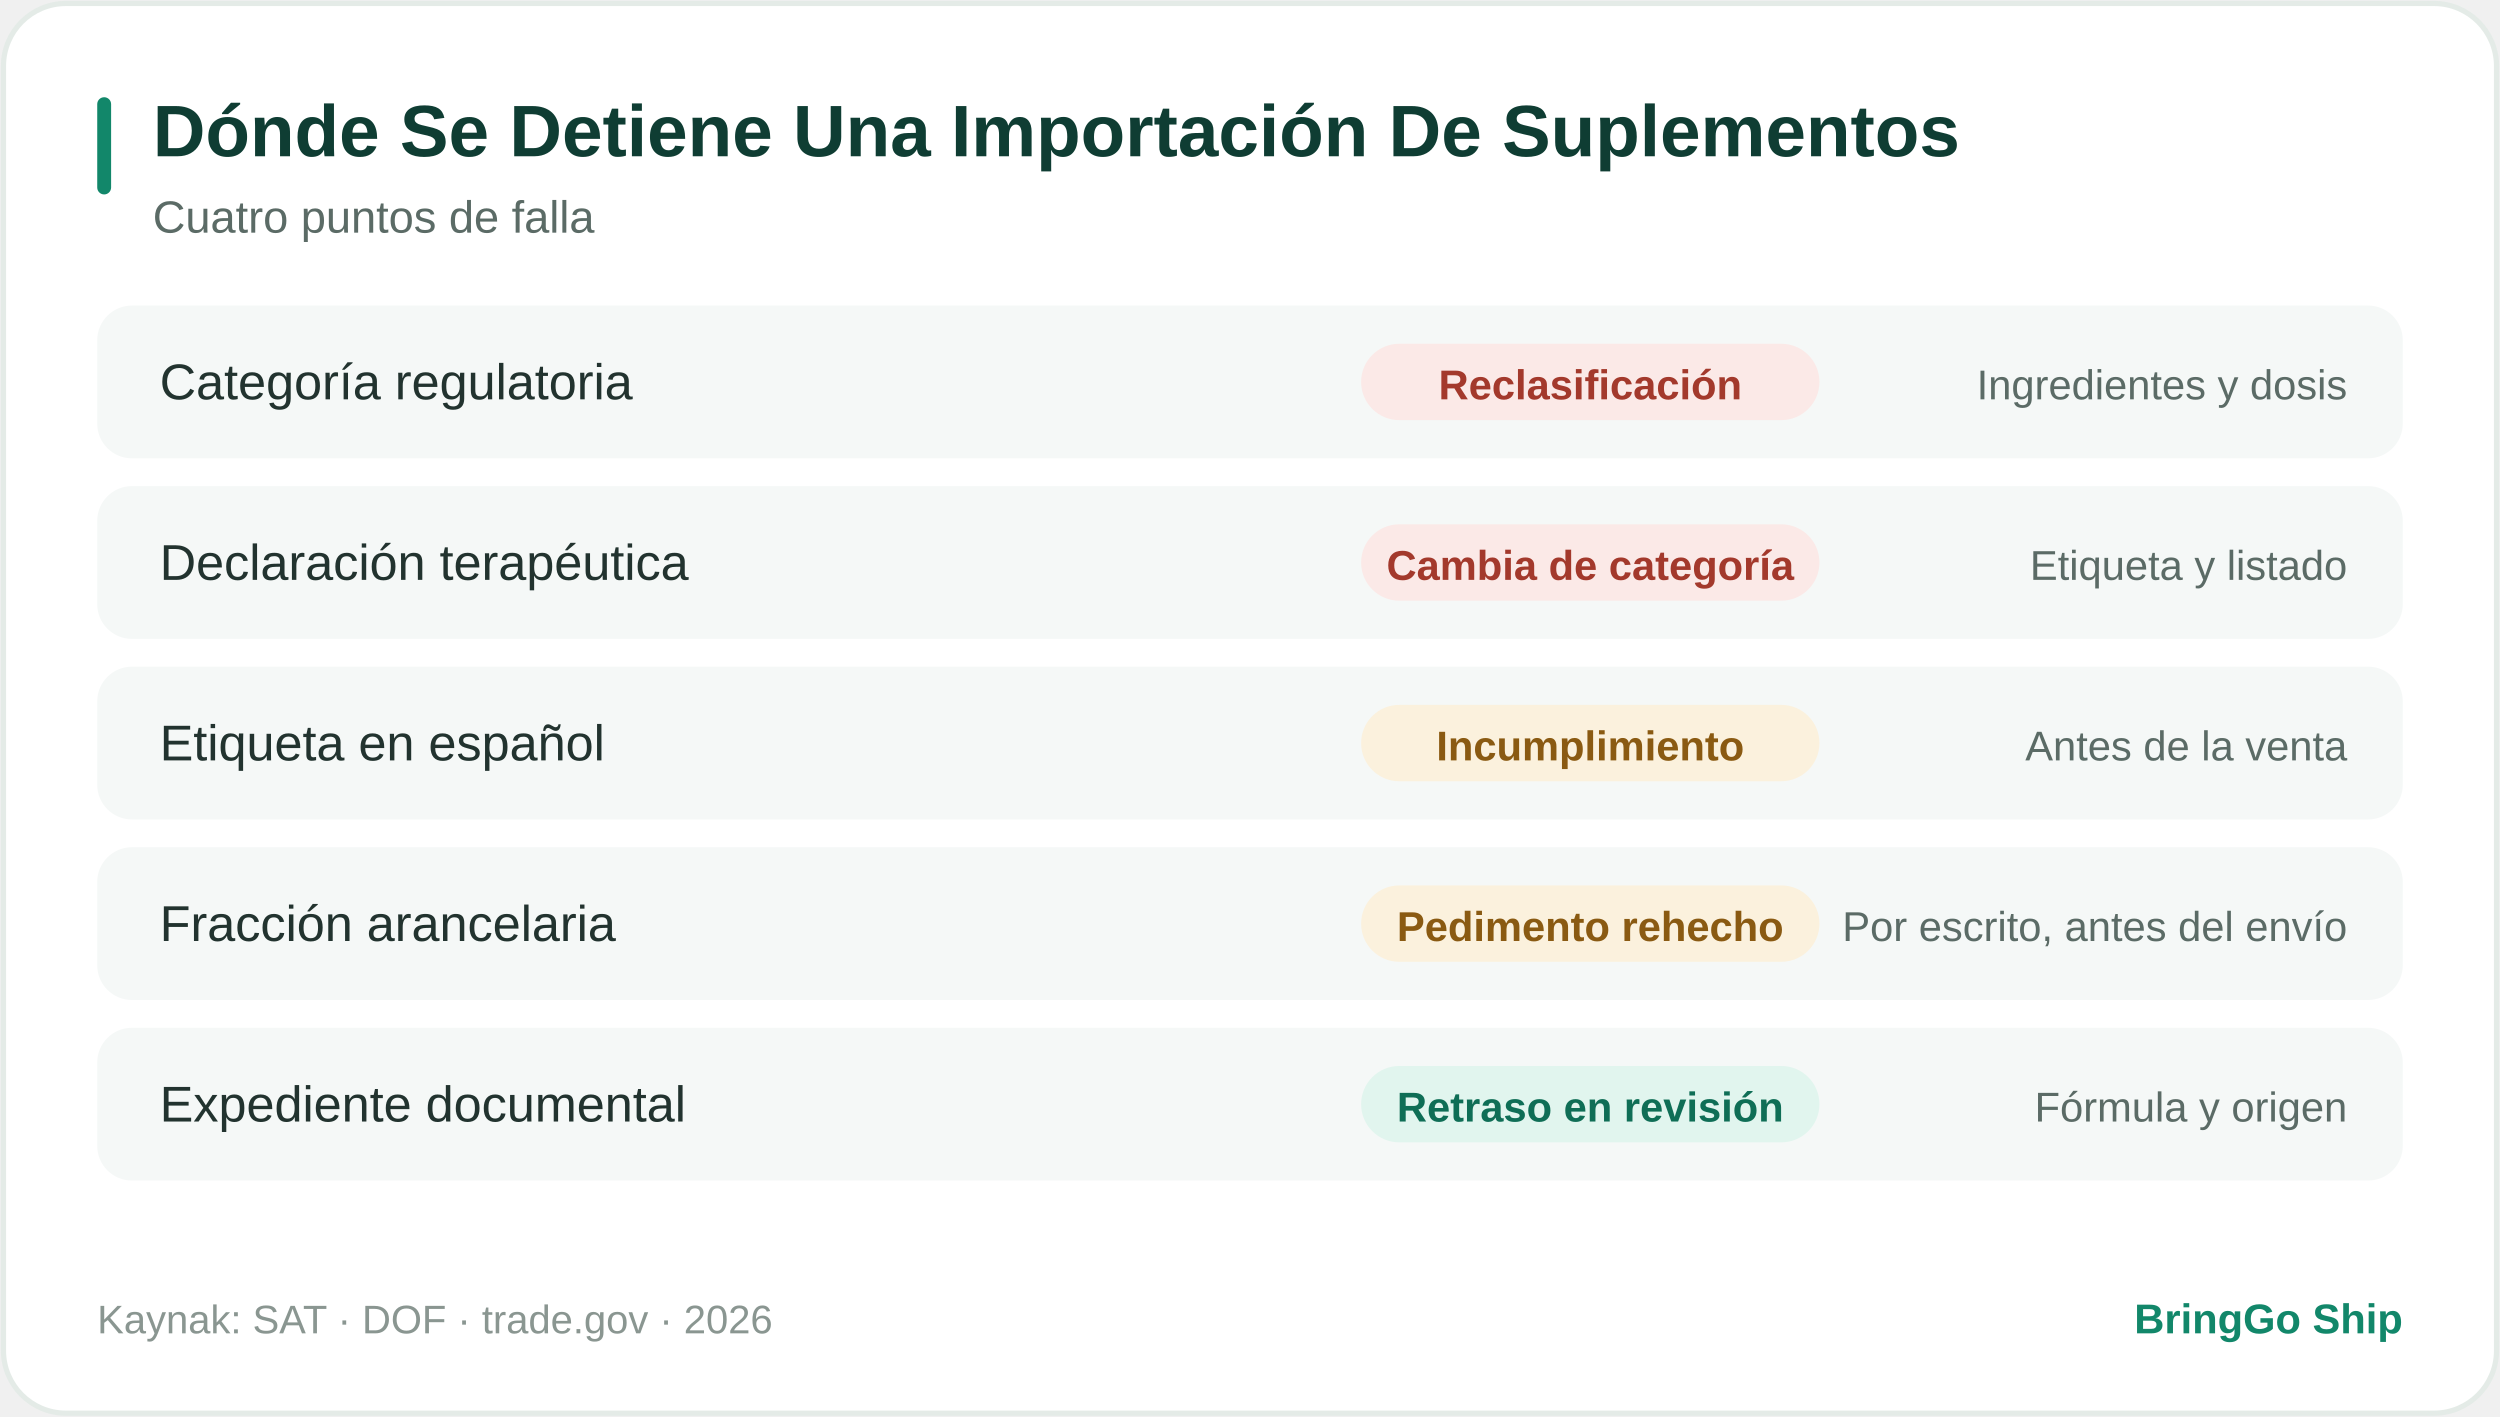
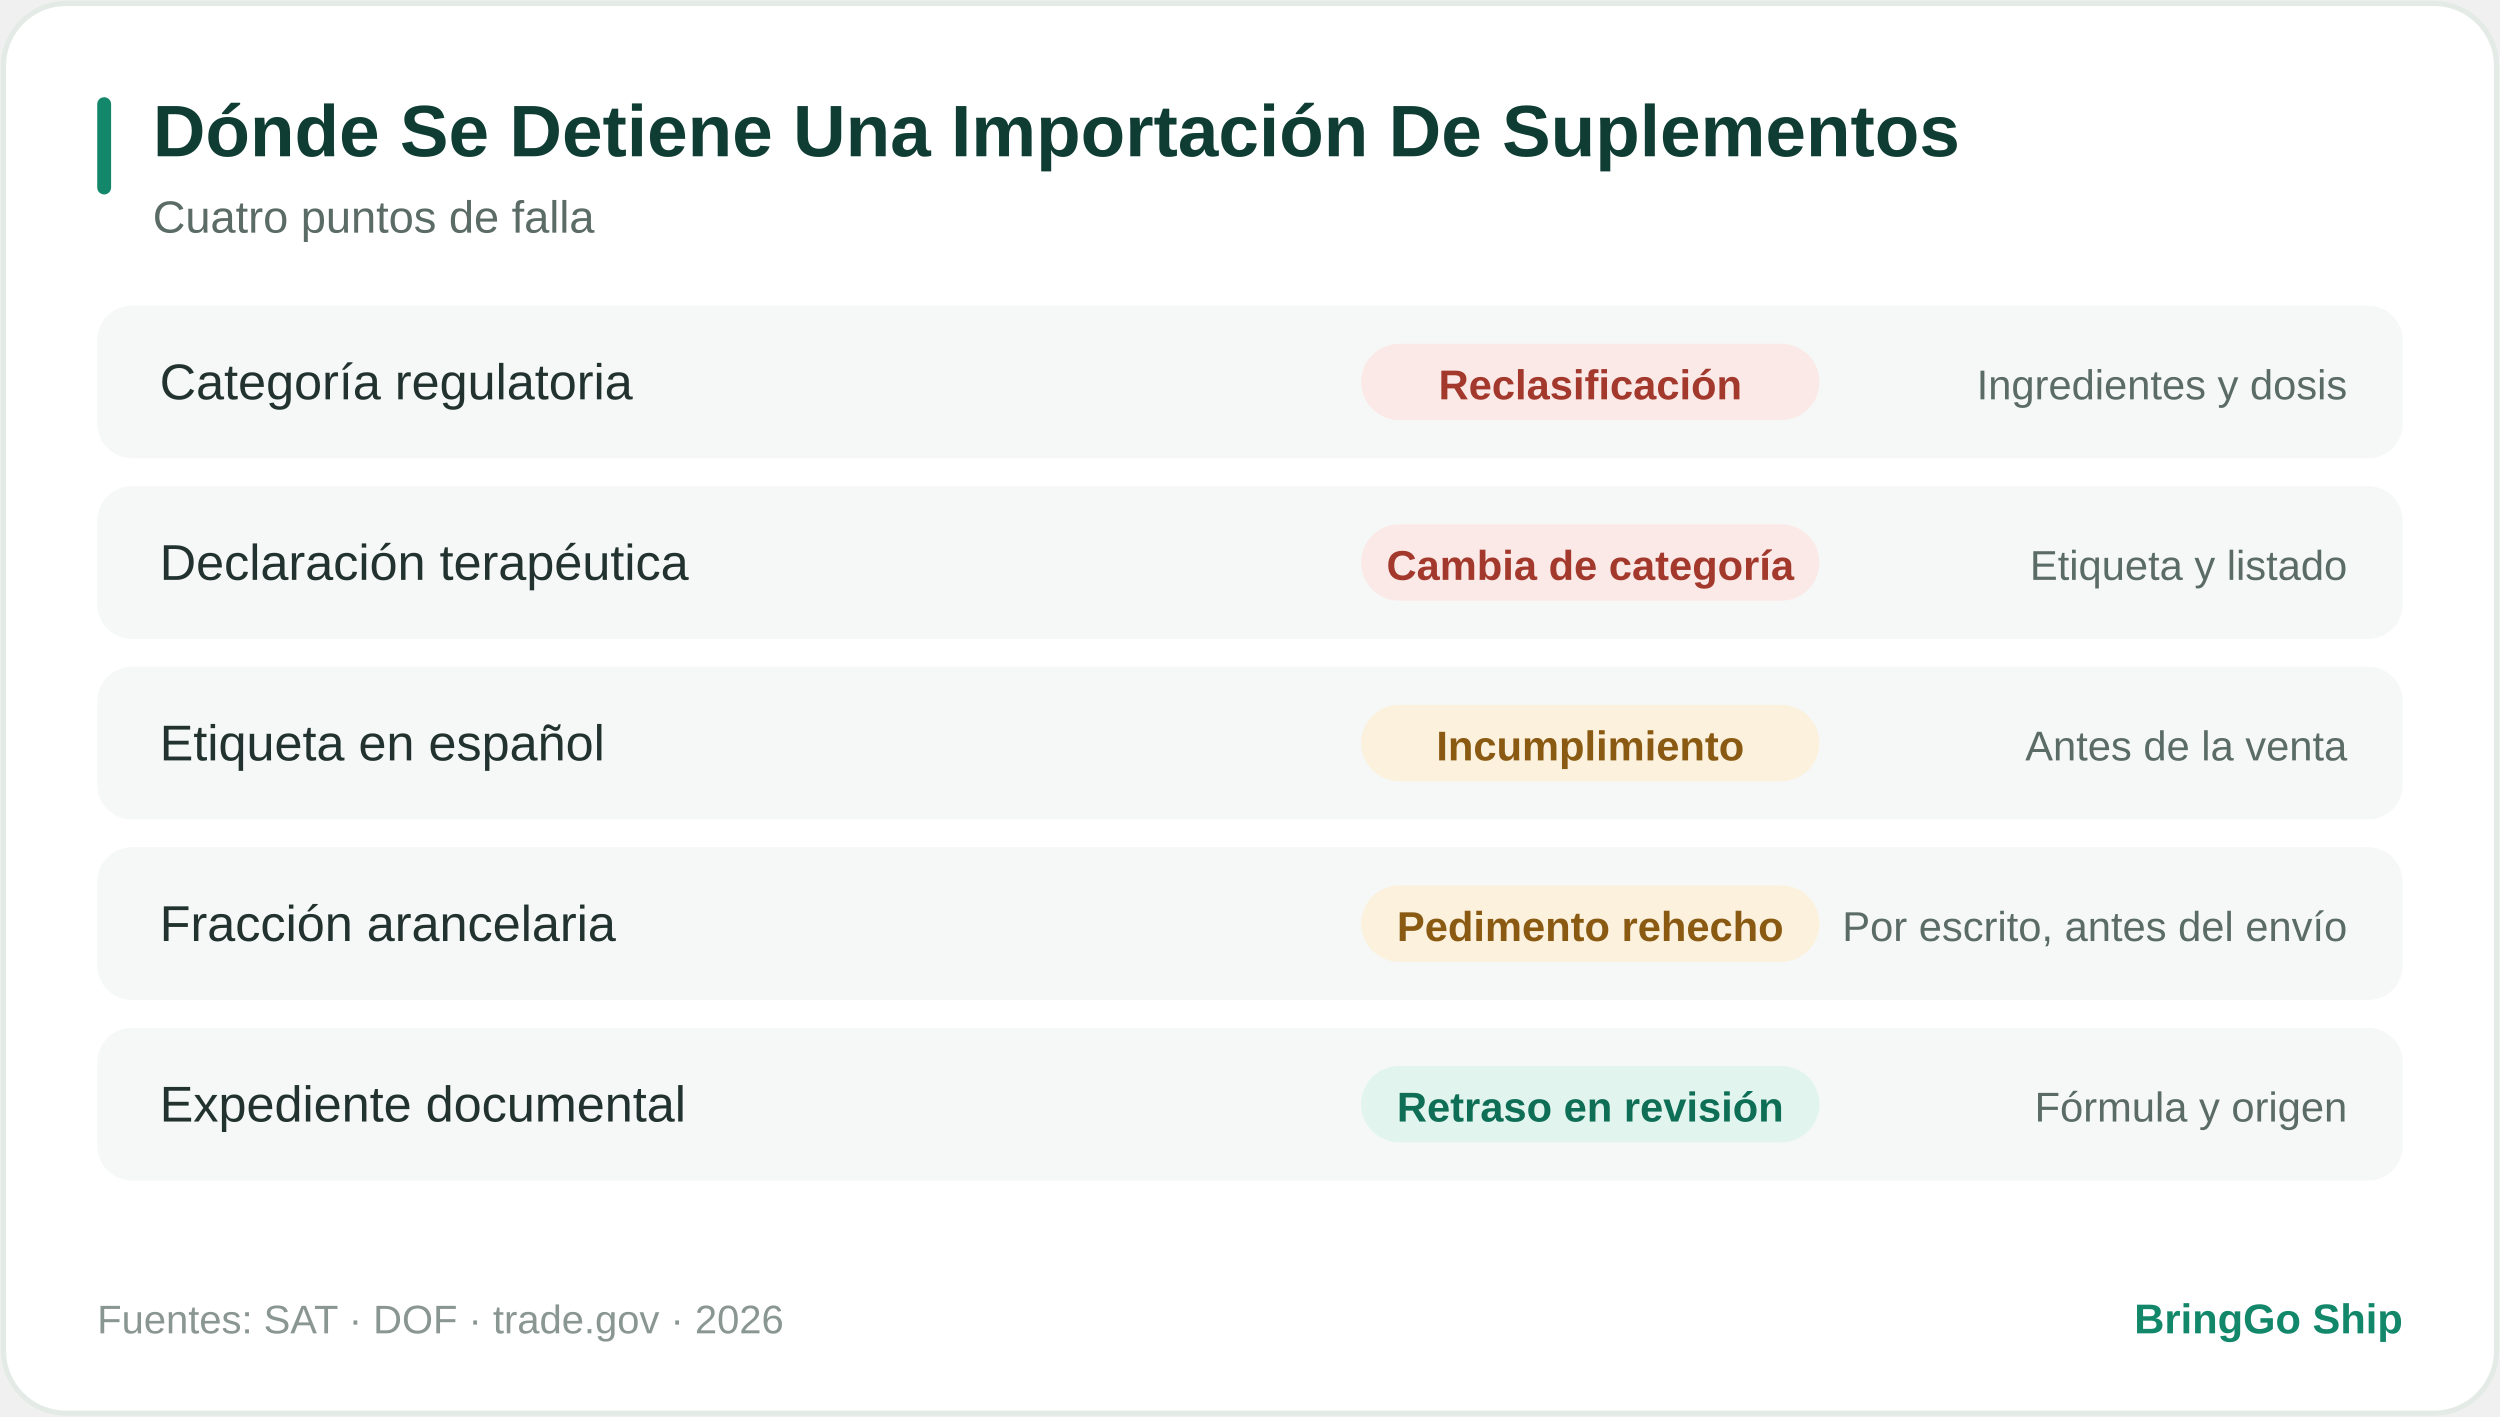
<svg xmlns="http://www.w3.org/2000/svg" width="720" height="408" viewBox="0 0 720 408" role="img">
  <style>
text{font-family:Arial,Helvetica,sans-serif}
.card{fill:#ffffff;stroke:#e4ebe7;stroke-width:1.5}
.row{fill:#f5f8f7}.pill{fill:#E1F5EE}.hi{fill:#1f9d5f}.mut{fill:#eef1f0}
.acc{fill:#12876A}.circ{fill:#12876A}.rd{fill:#fbe9e7}.am{fill:#fbf1dd}.tl{fill:#E1F5EE}.ln{stroke:#dbe6e1}
.tt{fill:#0F3D33;font-weight:bold}.ts{fill:#5b6b66}.tl2{fill:#22332f}
.tv{fill:#0F6E56;font-weight:bold}.tm{fill:#5b6b66;font-weight:bold}.tw{fill:#ffffff;font-weight:bold}
.tf{fill:#8a9691}.tb{fill:#12876A;font-weight:bold}.big{fill:#0F3D33;font-weight:bold}
.trd{fill:#a3392c;font-weight:bold}.tam{fill:#8a5a12;font-weight:bold}.ttl{fill:#0F6E56;font-weight:bold}
@media (prefers-color-scheme:dark){
.card{fill:#16211e;stroke:#2c3a35}
.row{fill:#1d2b27}.pill{fill:#123a2e}.hi{fill:#1f9d5f}.mut{fill:#28352f}
.acc{fill:#2fae7e}.circ{fill:#2fae7e}.rd{fill:#3a201c}.am{fill:#352a15}.tl{fill:#123a2e}
.tt{fill:#d7f2e6}.ts{fill:#8fa79d}.tl2{fill:#cfe0d9}
.tv{fill:#6fe0b0}.tm{fill:#9db3a9}.tw{fill:#ffffff}
.tf{fill:#6d8279}.tb{fill:#57d3a3}.big{fill:#d7f2e6}
.trd{fill:#f0a99e}.tam{fill:#e6c281}.ttl{fill:#6fe0b0}.ln{stroke:#31423c}}
</style>
  <rect x="1" y="1" width="718" height="406" rx="18" class="card" />
  <rect x="28" y="28" width="4" height="28" rx="2" class="acc" />
  <text x="44" y="45" font-size="21" class="tt">Dónde Se Detiene Una Importación De Suplementos</text>
  <text x="44" y="67" font-size="13" class="ts">Cuatro puntos de falla</text>
  <g transform="translate(0,88)">
    <rect x="28" y="0" width="664" height="44" rx="10" class="row" />
    <text x="46" y="27" font-size="14.5" class="tl2">Categoría regulatoria</text>
    <rect x="392" y="11" width="132" height="22" rx="11" class="rd" />
    <text x="458" y="27" text-anchor="middle" font-size="12" class="trd">Reclasificación</text>
    <text x="676" y="27" text-anchor="end" font-size="12" class="ts">Ingredientes y dosis</text>
    <rect x="28" y="52" width="664" height="44" rx="10" class="row" />
    <text x="46" y="79" font-size="14.5" class="tl2">Declaración terapéutica</text>
    <rect x="392" y="63" width="132" height="22" rx="11" class="rd" />
    <text x="458" y="79" text-anchor="middle" font-size="12" class="trd">Cambia de categoría</text>
    <text x="676" y="79" text-anchor="end" font-size="12" class="ts">Etiqueta y listado</text>
    <rect x="28" y="104" width="664" height="44" rx="10" class="row" />
    <text x="46" y="131" font-size="14.5" class="tl2">Etiqueta en español</text>
    <rect x="392" y="115" width="132" height="22" rx="11" class="am" />
    <text x="458" y="131" text-anchor="middle" font-size="12" class="tam">Incumplimiento</text>
    <text x="676" y="131" text-anchor="end" font-size="12" class="ts">Antes de la venta</text>
    <rect x="28" y="156" width="664" height="44" rx="10" class="row" />
    <text x="46" y="183" font-size="14.5" class="tl2">Fracción arancelaria</text>
    <rect x="392" y="167" width="132" height="22" rx="11" class="am" />
    <text x="458" y="183" text-anchor="middle" font-size="12" class="tam">Pedimento rehecho</text>
    <text x="676" y="183" text-anchor="end" font-size="12" class="ts">Por escrito, antes del envío</text>
    <rect x="28" y="208" width="664" height="44" rx="10" class="row" />
    <text x="46" y="235" font-size="14.5" class="tl2">Expediente documental</text>
    <rect x="392" y="219" width="132" height="22" rx="11" class="tl" />
    <text x="458" y="235" text-anchor="middle" font-size="12" class="ttl">Retraso en revisión</text>
    <text x="676" y="235" text-anchor="end" font-size="12" class="ts">Fórmula y origen</text>
  </g>
-   <text x="28" y="384" font-size="11.5" class="tf">Kaynak: SAT · DOF · trade.gov · 2026</text>
+   <text x="28" y="384" font-size="11.5" class="tf">Fuentes: SAT · DOF · trade.gov · 2026</text>
  <text x="692" y="384" text-anchor="end" font-size="12" class="tb">BringGo Ship</text>
</svg>
